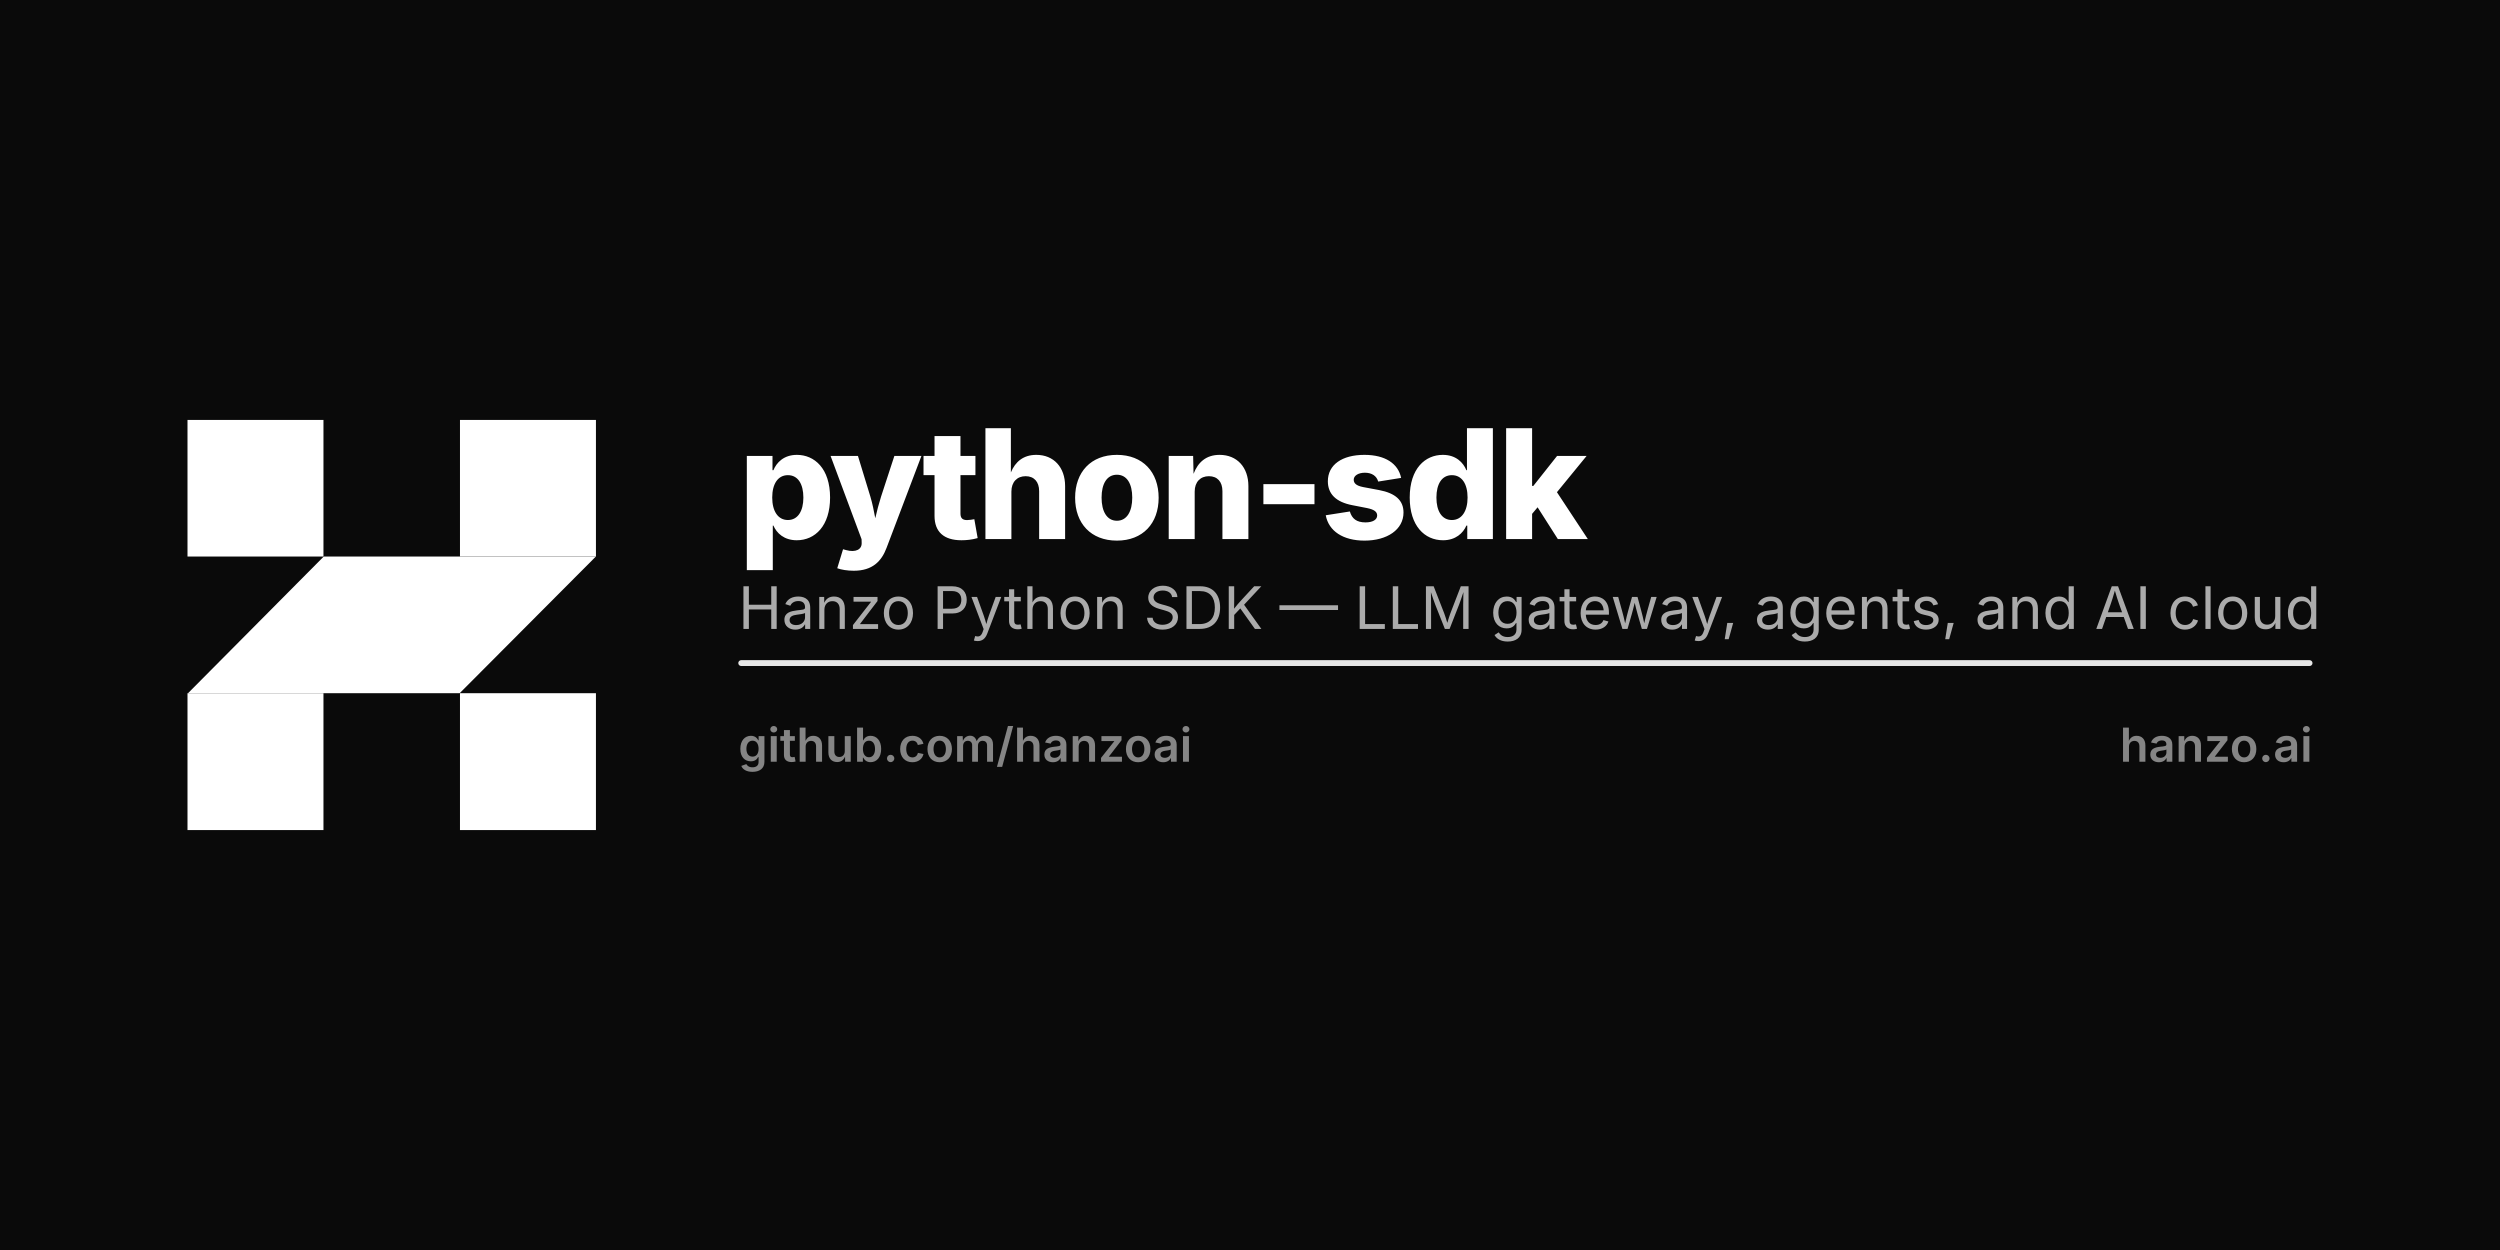
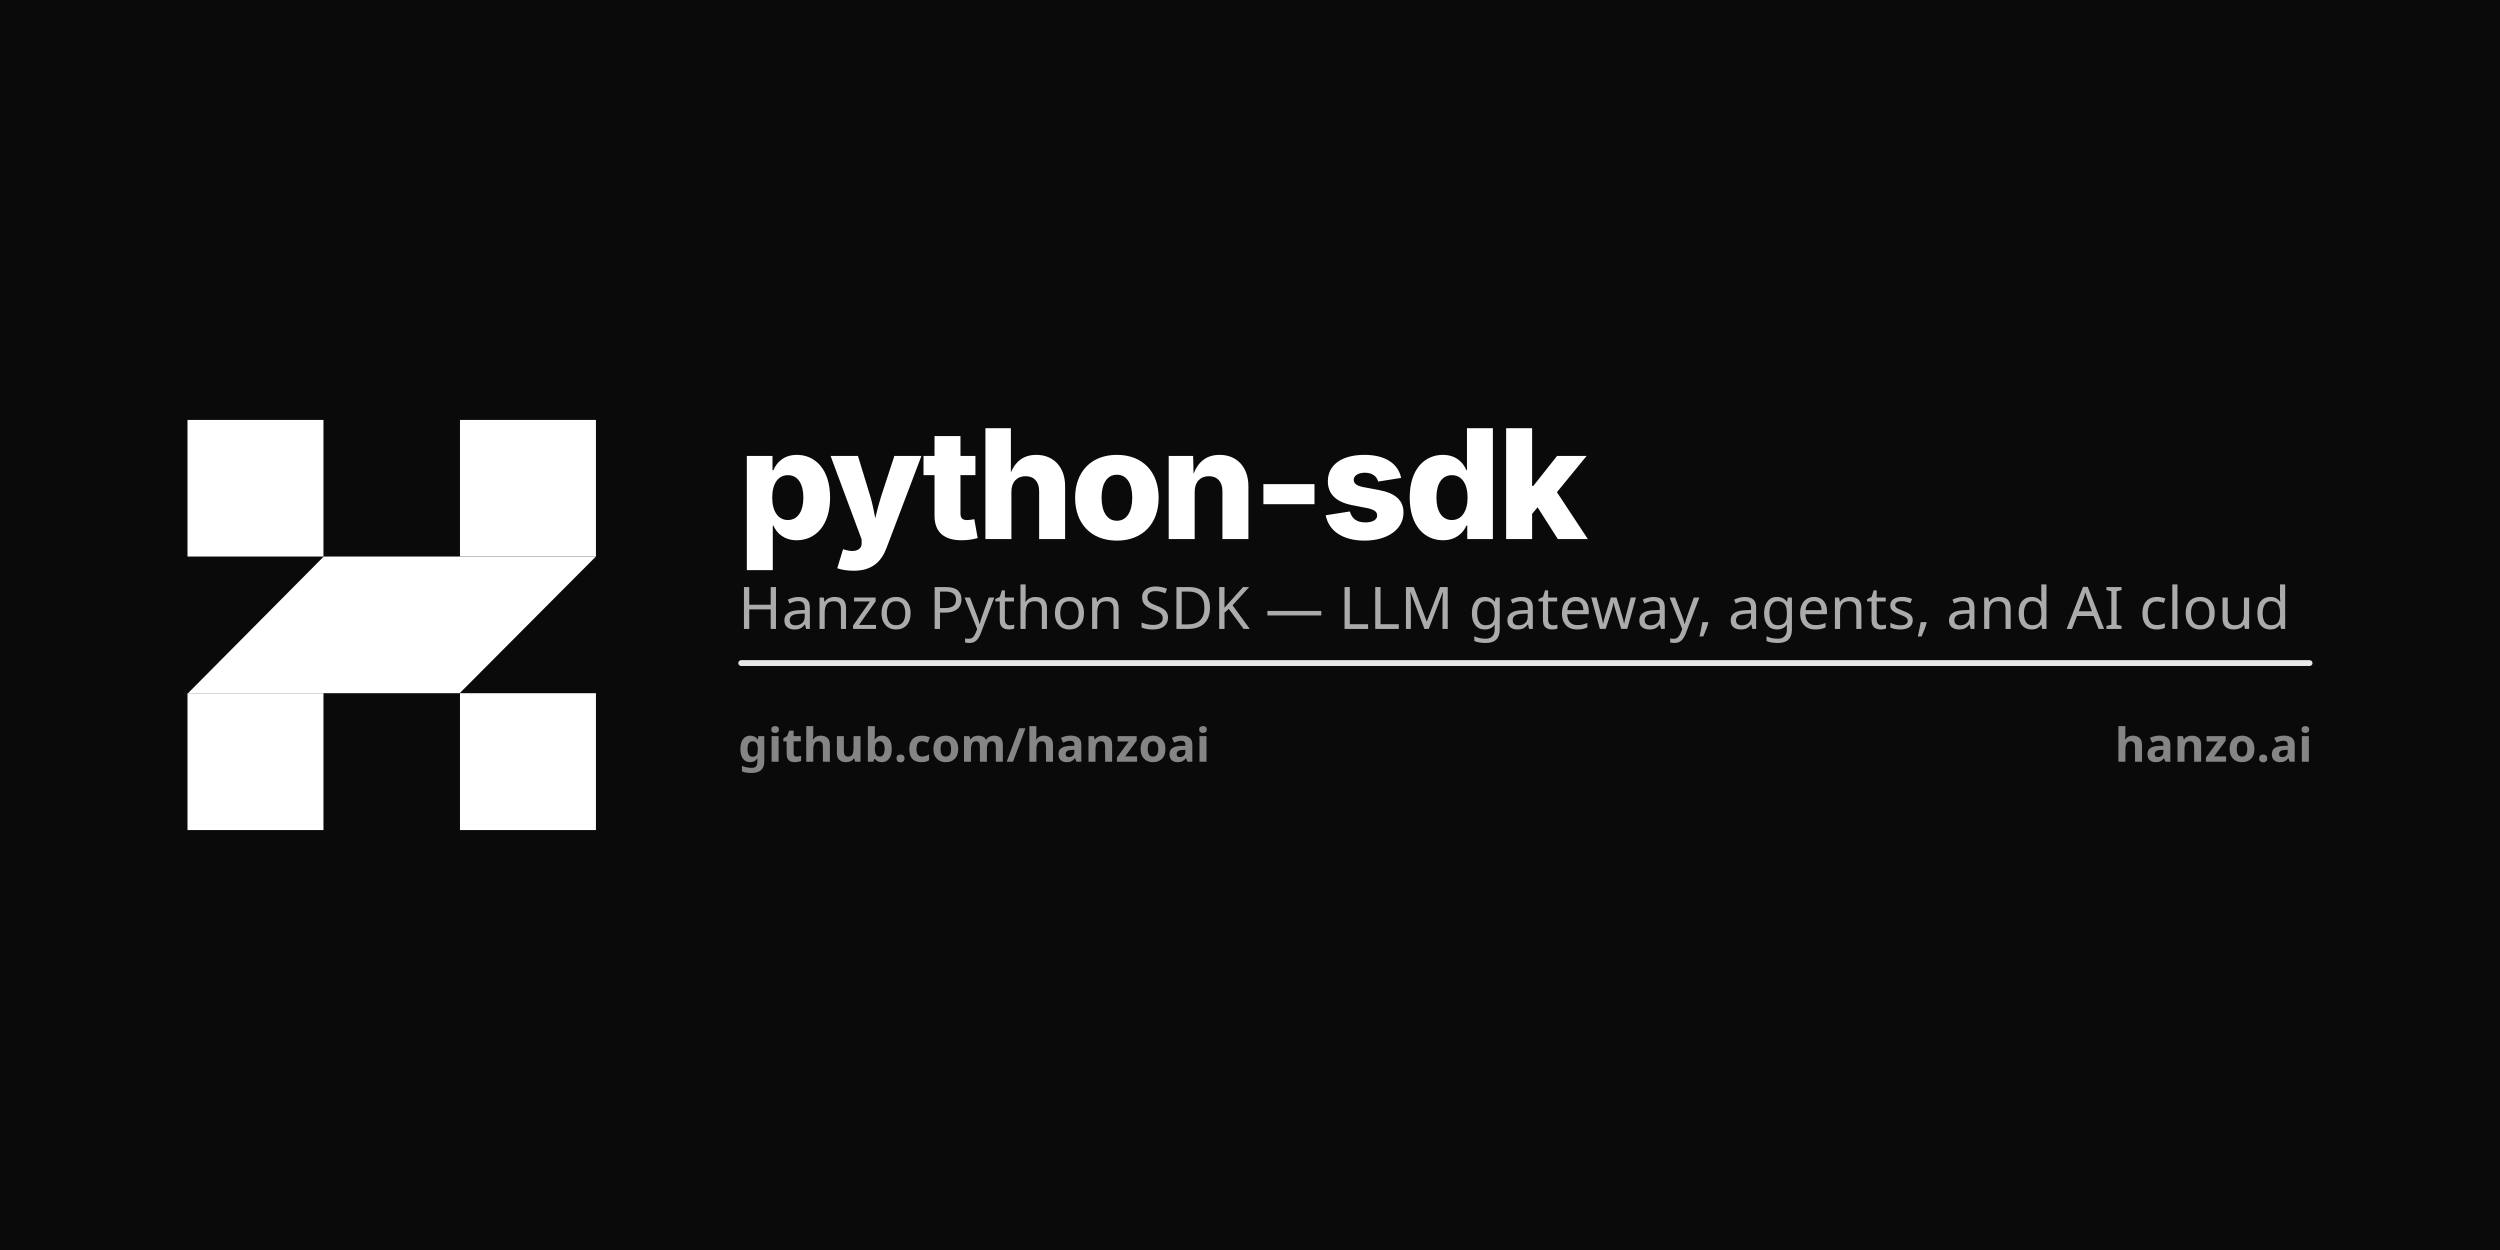
<svg xmlns="http://www.w3.org/2000/svg" width="1280" height="640" viewBox="0 0 1280 640" role="img" aria-label="python-sdk">
  <rect width="1280" height="640" fill="#0A0A0A" />
  <svg x="96" y="215" width="210" height="210" viewBox="0 0 67 67">
    <path d="M22.21 67V44.637H0V67H22.21Z" fill="#fff" />
    <path d="M66.704 22.318H22.253L0.088 44.637H44.463L66.704 22.318Z" fill="#fff" />
    <path d="M22.21 0H0V22.318H22.21V0Z" fill="#fff" />
    <path d="M66.72 0H44.51V22.318H66.72V0Z" fill="#fff" />
    <path d="M66.72 67V44.637H44.51V67H66.72Z" fill="#fff" />
  </svg>
-   <text x="378" y="276" font-family="Inter,system-ui,-apple-system,sans-serif" font-size="78" font-weight="800" letter-spacing="-2" fill="#ffffff">python-sdk</text>
-   <text x="378" y="322" font-family="Inter,system-ui,sans-serif" font-size="30" fill="#ffffff" opacity=".66">Hanzo Python SDK — LLM gateway, agents, and AI cloud</text>
+   <text x="378" y="276" font-family="Zen,system-ui,-apple-system,sans-serif" font-size="78" font-weight="800" letter-spacing="-2" fill="#ffffff">python-sdk</text>
+   <text x="378" y="322" font-family="Zen,system-ui,sans-serif" font-size="30" fill="#ffffff" opacity=".66">Hanzo Python SDK — LLM gateway, agents, and AI cloud</text>
  <rect x="378" y="338" width="806" height="3" rx="1.5" fill="#ffffff" opacity=".9" />
-   <text x="378" y="390" font-family="Inter,system-ui,sans-serif" font-size="24" font-weight="600" fill="#ffffff" opacity=".5">github.com/hanzoai</text>
-   <text x="1184" y="390" text-anchor="end" font-family="Inter,system-ui,sans-serif" font-size="24" font-weight="600" fill="#ffffff" opacity=".5">hanzo.ai</text>
+   <text x="378" y="390" font-family="Zen,system-ui,sans-serif" font-size="24" font-weight="600" fill="#ffffff" opacity=".5">github.com/hanzoai</text>
+   <text x="1184" y="390" text-anchor="end" font-family="Zen,system-ui,sans-serif" font-size="24" font-weight="600" fill="#ffffff" opacity=".5">hanzo.ai</text>
</svg>
